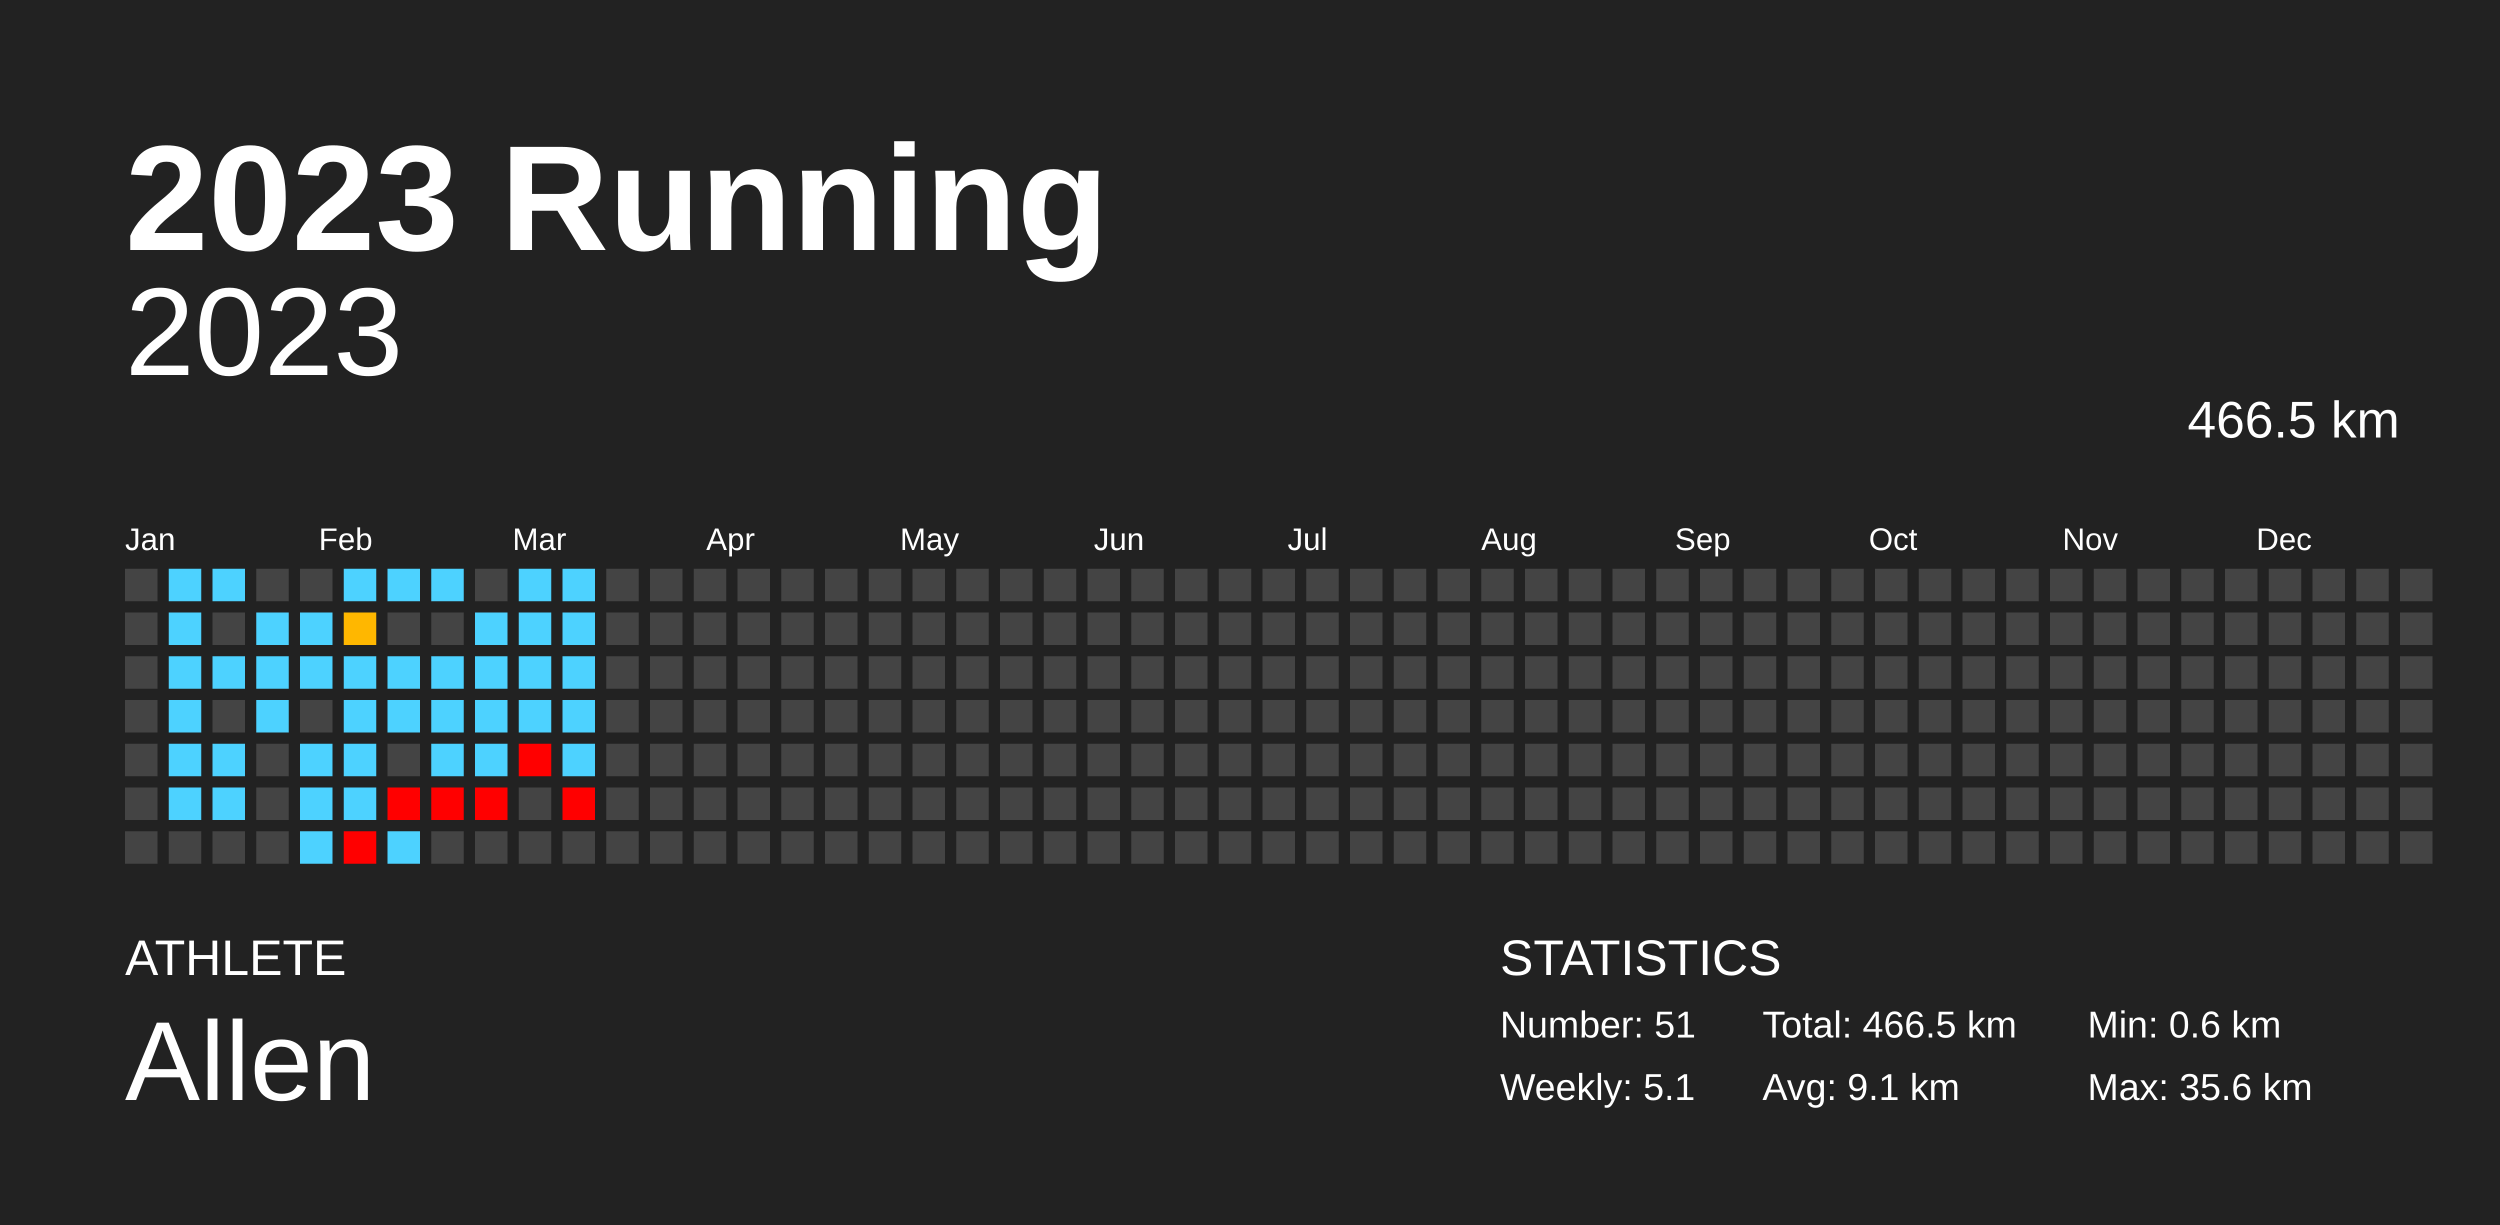
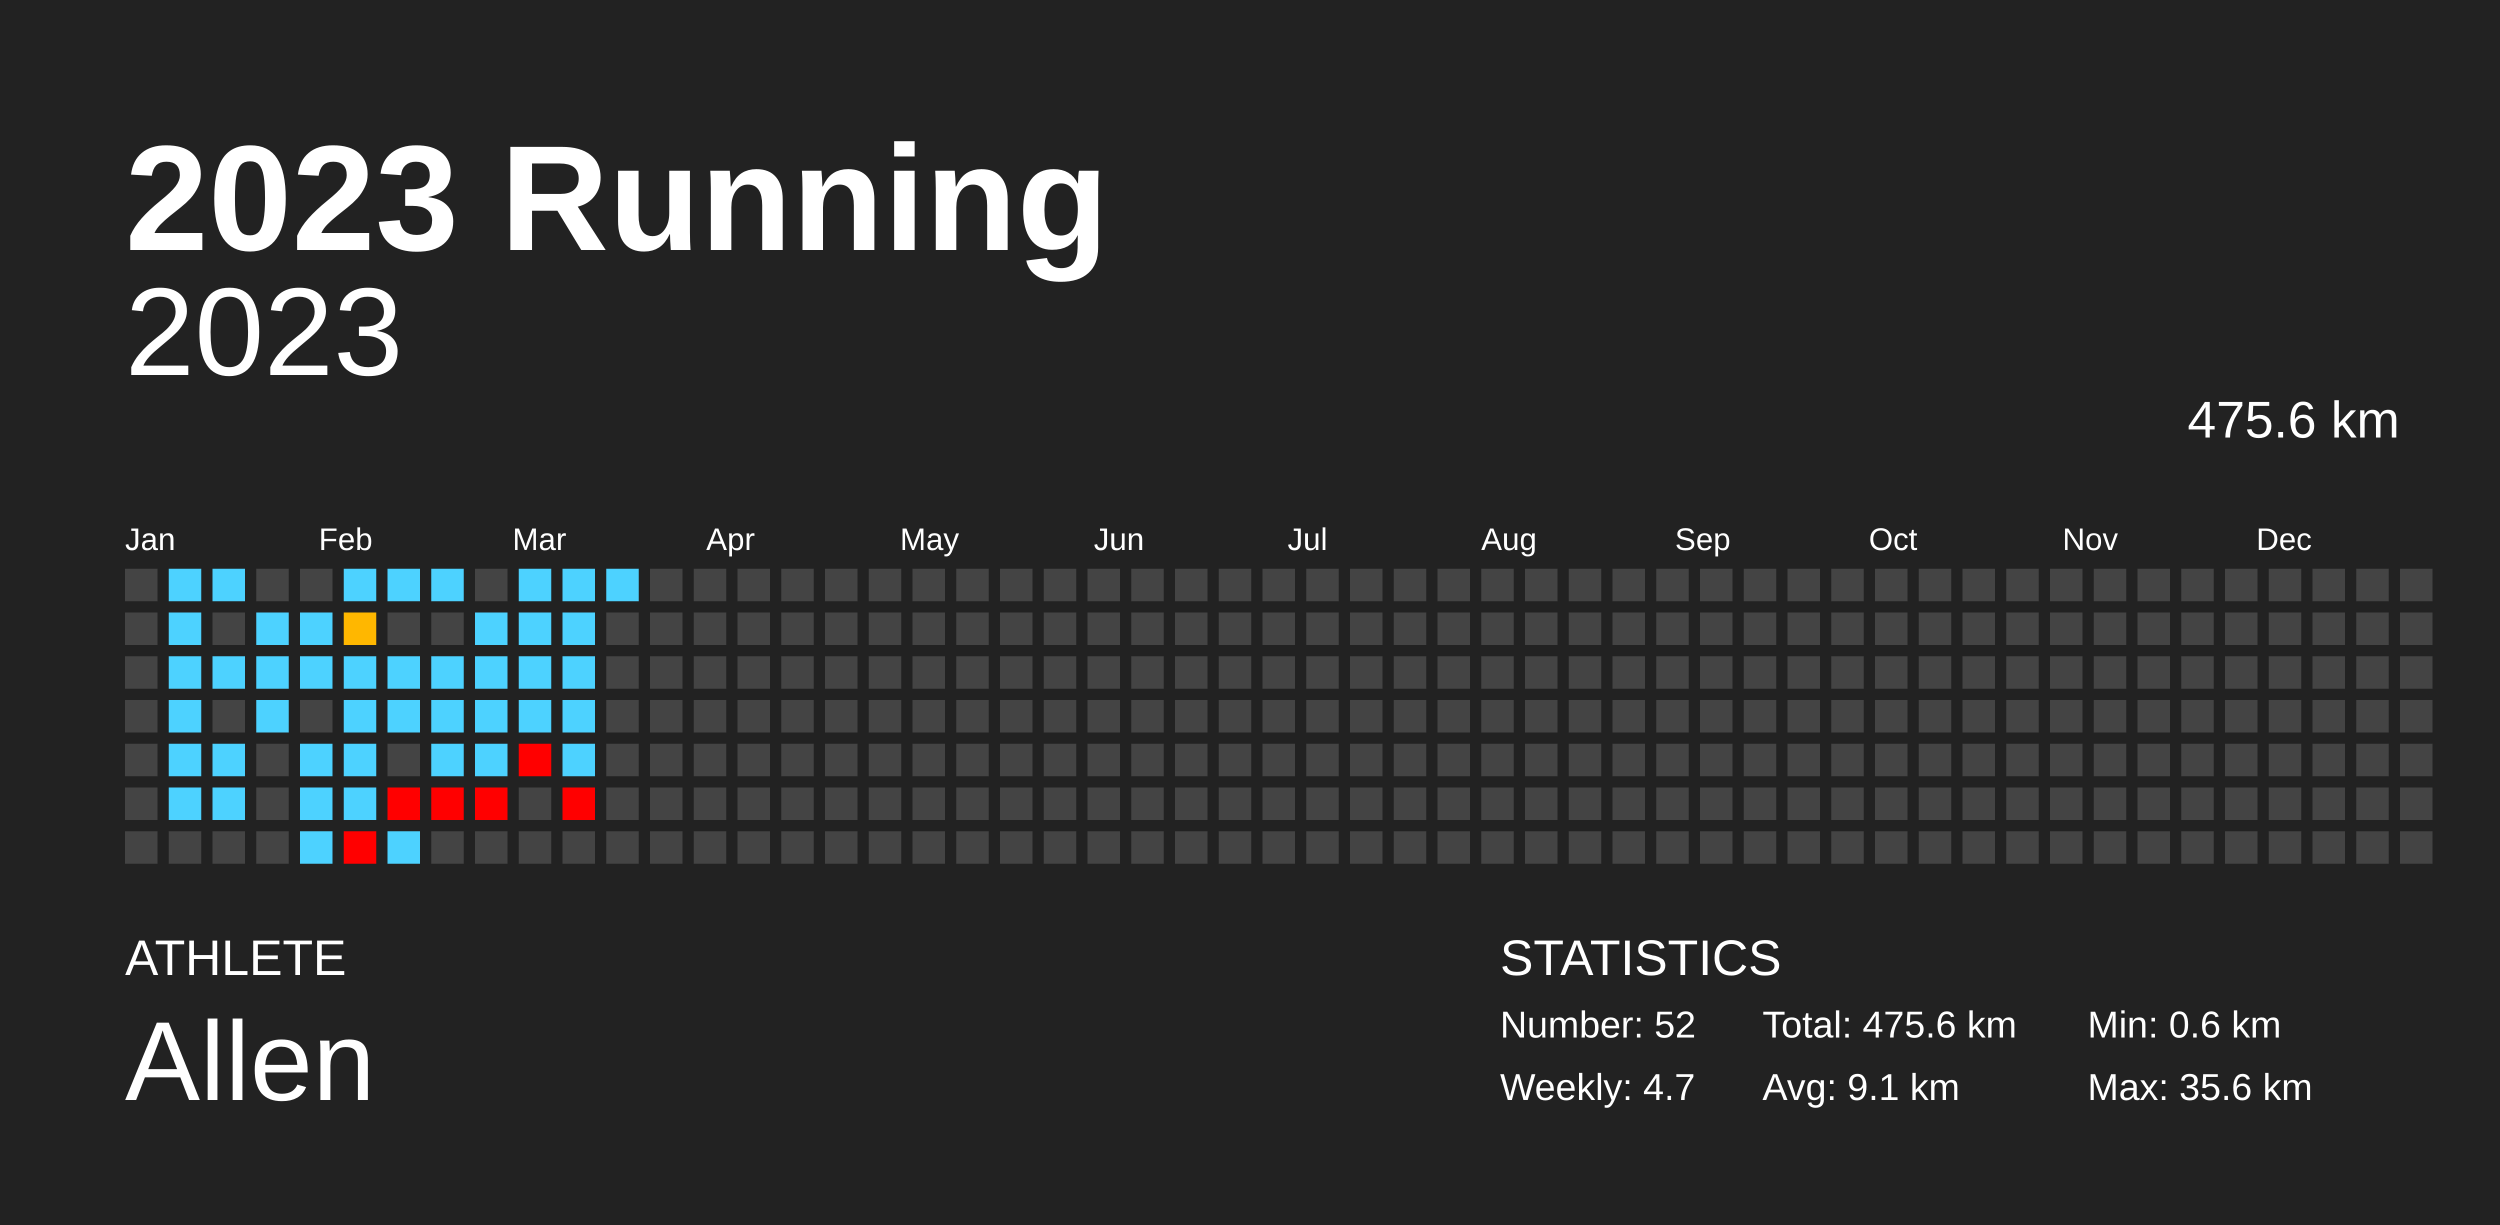
<svg xmlns="http://www.w3.org/2000/svg" baseProfile="full" height="98mm" version="1.1" viewBox="0,0,200,98" width="200mm">
  <defs />
  <rect fill="#222222" height="98" width="200" x="0" y="0" />
  <text fill="#FFFFFF" style="font-size:12px; font-family:Arial; font-weight:bold;" x="10" y="20">2023 Running</text>
  <text fill="#FFFFFF" style="font-size:4px; font-family:Arial" x="10" y="78">ATHLETE</text>
  <text fill="#FFFFFF" style="font-size:9px; font-family:Arial" x="10" y="88">Allen</text>
  <text fill="#FFFFFF" style="font-size:4px; font-family:Arial" x="120" y="78">STATISTICS</text>
-   <text fill="#FFFFFF" style="font-size:3px; font-family:Arial" x="120" y="83">Number: 51</text>
-   <text fill="#FFFFFF" style="font-size:3px; font-family:Arial" x="120" y="88">Weekly: 5.1</text>
-   <text fill="#FFFFFF" style="font-size:3px; font-family:Arial" x="141" y="83">Total: 466.5 km</text>
+   <text fill="#FFFFFF" style="font-size:3px; font-family:Arial" x="120" y="83">Number: 52</text>
+   <text fill="#FFFFFF" style="font-size:3px; font-family:Arial" x="120" y="88">Weekly: 4.7</text>
+   <text fill="#FFFFFF" style="font-size:3px; font-family:Arial" x="141" y="83">Total: 475.6 km</text>
  <text fill="#FFFFFF" style="font-size:3px; font-family:Arial" x="141" y="88">Avg: 9.1 km</text>
  <text fill="#FFFFFF" style="font-size:3px; font-family:Arial" x="167" y="83">Min: 0.6 km</text>
  <text fill="#FFFFFF" style="font-size:3px; font-family:Arial" x="167" y="88">Max: 35.6 km</text>
  <text alignment-baseline="hanging" fill="#FFFFFF" style="font-size:10.0px; font-family:Arial;" x="10" y="30">2023</text>
-   <text alignment-baseline="hanging" fill="#FFFFFF" style="font-size:4.125px; font-family:Arial;" x="175" y="35">466.5 km</text>
+   <text alignment-baseline="hanging" fill="#FFFFFF" style="font-size:4.125px; font-family:Arial;" x="175" y="35">475.6 km</text>
  <text fill="#FFFFFF" style="font-size:2.5px; font-family:Arial" x="10.0" y="44">Jan</text>
  <text fill="#FFFFFF" style="font-size:2.5px; font-family:Arial" x="25.5" y="44">Feb</text>
  <text fill="#FFFFFF" style="font-size:2.5px; font-family:Arial" x="41.0" y="44">Mar</text>
  <text fill="#FFFFFF" style="font-size:2.5px; font-family:Arial" x="56.5" y="44">Apr</text>
  <text fill="#FFFFFF" style="font-size:2.5px; font-family:Arial" x="72.0" y="44">May</text>
  <text fill="#FFFFFF" style="font-size:2.5px; font-family:Arial" x="87.5" y="44">Jun</text>
  <text fill="#FFFFFF" style="font-size:2.5px; font-family:Arial" x="103.0" y="44">Jul</text>
  <text fill="#FFFFFF" style="font-size:2.5px; font-family:Arial" x="118.5" y="44">Aug</text>
  <text fill="#FFFFFF" style="font-size:2.5px; font-family:Arial" x="134.0" y="44">Sep</text>
  <text fill="#FFFFFF" style="font-size:2.5px; font-family:Arial" x="149.5" y="44">Oct</text>
  <text fill="#FFFFFF" style="font-size:2.5px; font-family:Arial" x="165.0" y="44">Nov</text>
  <text fill="#FFFFFF" style="font-size:2.5px; font-family:Arial" x="180.5" y="44">Dec</text>
  <rect fill="#444444" height="2.6" width="2.6" x="10.0" y="45.5" />
  <rect fill="#444444" height="2.6" width="2.6" x="10.0" y="49.0" />
  <rect fill="#444444" height="2.6" width="2.6" x="10.0" y="52.5" />
  <rect fill="#444444" height="2.6" width="2.6" x="10.0" y="56.0" />
  <rect fill="#444444" height="2.6" width="2.6" x="10.0" y="59.5" />
  <rect fill="#444444" height="2.6" width="2.6" x="10.0" y="63.0" />
  <rect fill="#444444" height="2.6" width="2.6" x="10.0" y="66.5" />
  <rect fill="#4dd2ff" height="2.6" width="2.6" x="13.5" y="45.5" />
  <rect fill="#4dd2ff" height="2.6" width="2.6" x="13.5" y="49.0" />
  <rect fill="#4dd2ff" height="2.6" width="2.6" x="13.5" y="52.5" />
  <rect fill="#4dd2ff" height="2.6" width="2.6" x="13.5" y="56.0" />
  <rect fill="#4dd2ff" height="2.6" width="2.6" x="13.5" y="59.5" />
  <rect fill="#4dd2ff" height="2.6" width="2.6" x="13.5" y="63.0" />
  <rect fill="#444444" height="2.6" width="2.6" x="13.5" y="66.5" />
  <rect fill="#4dd2ff" height="2.6" width="2.6" x="17.0" y="45.5" />
  <rect fill="#444444" height="2.6" width="2.6" x="17.0" y="49.0" />
  <rect fill="#4dd2ff" height="2.6" width="2.6" x="17.0" y="52.5" />
  <rect fill="#444444" height="2.6" width="2.6" x="17.0" y="56.0" />
  <rect fill="#4dd2ff" height="2.6" width="2.6" x="17.0" y="59.5" />
  <rect fill="#4dd2ff" height="2.6" width="2.6" x="17.0" y="63.0" />
  <rect fill="#444444" height="2.6" width="2.6" x="17.0" y="66.5" />
  <rect fill="#444444" height="2.6" width="2.6" x="20.5" y="45.5" />
  <rect fill="#4dd2ff" height="2.6" width="2.6" x="20.5" y="49.0" />
  <rect fill="#4dd2ff" height="2.6" width="2.6" x="20.5" y="52.5" />
  <rect fill="#4dd2ff" height="2.6" width="2.6" x="20.5" y="56.0" />
  <rect fill="#444444" height="2.6" width="2.6" x="20.5" y="59.5" />
  <rect fill="#444444" height="2.6" width="2.6" x="20.5" y="63.0" />
  <rect fill="#444444" height="2.6" width="2.6" x="20.5" y="66.5" />
  <rect fill="#444444" height="2.6" width="2.6" x="24.0" y="45.5" />
  <rect fill="#4dd2ff" height="2.6" width="2.6" x="24.0" y="49.0" />
  <rect fill="#4dd2ff" height="2.6" width="2.6" x="24.0" y="52.5" />
  <rect fill="#444444" height="2.6" width="2.6" x="24.0" y="56.0" />
  <rect fill="#4dd2ff" height="2.6" width="2.6" x="24.0" y="59.5" />
  <rect fill="#4dd2ff" height="2.6" width="2.6" x="24.0" y="63.0" />
  <rect fill="#4dd2ff" height="2.6" width="2.6" x="24.0" y="66.5" />
  <rect fill="#4dd2ff" height="2.6" width="2.6" x="27.5" y="45.5" />
  <rect fill="#ffb700" height="2.6" width="2.6" x="27.5" y="49.0" />
  <rect fill="#4dd2ff" height="2.6" width="2.6" x="27.5" y="52.5" />
  <rect fill="#4dd2ff" height="2.6" width="2.6" x="27.5" y="56.0" />
  <rect fill="#4dd2ff" height="2.6" width="2.6" x="27.5" y="59.5" />
  <rect fill="#4dd2ff" height="2.6" width="2.6" x="27.5" y="63.0" />
  <rect fill="red" height="2.6" width="2.6" x="27.5" y="66.5" />
  <rect fill="#4dd2ff" height="2.6" width="2.6" x="31.0" y="45.5" />
  <rect fill="#444444" height="2.6" width="2.6" x="31.0" y="49.0" />
  <rect fill="#4dd2ff" height="2.6" width="2.6" x="31.0" y="52.5" />
  <rect fill="#4dd2ff" height="2.6" width="2.6" x="31.0" y="56.0" />
  <rect fill="#444444" height="2.6" width="2.6" x="31.0" y="59.5" />
  <rect fill="red" height="2.6" width="2.6" x="31.0" y="63.0" />
  <rect fill="#4dd2ff" height="2.6" width="2.6" x="31.0" y="66.5" />
  <rect fill="#4dd2ff" height="2.6" width="2.6" x="34.5" y="45.5" />
  <rect fill="#444444" height="2.6" width="2.6" x="34.5" y="49.0" />
  <rect fill="#4dd2ff" height="2.6" width="2.6" x="34.5" y="52.5" />
  <rect fill="#4dd2ff" height="2.6" width="2.6" x="34.5" y="56.0" />
  <rect fill="#4dd2ff" height="2.6" width="2.6" x="34.5" y="59.5" />
  <rect fill="red" height="2.6" width="2.6" x="34.5" y="63.0" />
  <rect fill="#444444" height="2.6" width="2.6" x="34.5" y="66.5" />
  <rect fill="#444444" height="2.6" width="2.6" x="38.0" y="45.5" />
  <rect fill="#4dd2ff" height="2.6" width="2.6" x="38.0" y="49.0" />
  <rect fill="#4dd2ff" height="2.6" width="2.6" x="38.0" y="52.5" />
  <rect fill="#4dd2ff" height="2.6" width="2.6" x="38.0" y="56.0" />
  <rect fill="#4dd2ff" height="2.6" width="2.6" x="38.0" y="59.5" />
  <rect fill="red" height="2.6" width="2.6" x="38.0" y="63.0" />
  <rect fill="#444444" height="2.6" width="2.6" x="38.0" y="66.5" />
  <rect fill="#4dd2ff" height="2.6" width="2.6" x="41.5" y="45.5" />
  <rect fill="#4dd2ff" height="2.6" width="2.6" x="41.5" y="49.0" />
  <rect fill="#4dd2ff" height="2.6" width="2.6" x="41.5" y="52.5" />
  <rect fill="#4dd2ff" height="2.6" width="2.6" x="41.5" y="56.0" />
  <rect fill="red" height="2.6" width="2.6" x="41.5" y="59.5" />
  <rect fill="#444444" height="2.6" width="2.6" x="41.5" y="63.0" />
  <rect fill="#444444" height="2.6" width="2.6" x="41.5" y="66.5" />
  <rect fill="#4dd2ff" height="2.6" width="2.6" x="45.0" y="45.5" />
  <rect fill="#4dd2ff" height="2.6" width="2.6" x="45.0" y="49.0" />
  <rect fill="#4dd2ff" height="2.6" width="2.6" x="45.0" y="52.5" />
  <rect fill="#4dd2ff" height="2.6" width="2.6" x="45.0" y="56.0" />
  <rect fill="#4dd2ff" height="2.6" width="2.6" x="45.0" y="59.5" />
  <rect fill="red" height="2.6" width="2.6" x="45.0" y="63.0" />
  <rect fill="#444444" height="2.6" width="2.6" x="45.0" y="66.5" />
-   <rect fill="#444444" height="2.6" width="2.6" x="48.5" y="45.5" />
+   <rect fill="#4dd2ff" height="2.6" width="2.6" x="48.5" y="45.5" />
  <rect fill="#444444" height="2.6" width="2.6" x="48.5" y="49.0" />
  <rect fill="#444444" height="2.6" width="2.6" x="48.5" y="52.5" />
  <rect fill="#444444" height="2.6" width="2.6" x="48.5" y="56.0" />
  <rect fill="#444444" height="2.6" width="2.6" x="48.5" y="59.5" />
  <rect fill="#444444" height="2.6" width="2.6" x="48.5" y="63.0" />
  <rect fill="#444444" height="2.6" width="2.6" x="48.5" y="66.5" />
  <rect fill="#444444" height="2.6" width="2.6" x="52.0" y="45.5" />
  <rect fill="#444444" height="2.6" width="2.6" x="52.0" y="49.0" />
  <rect fill="#444444" height="2.6" width="2.6" x="52.0" y="52.5" />
  <rect fill="#444444" height="2.6" width="2.6" x="52.0" y="56.0" />
  <rect fill="#444444" height="2.6" width="2.6" x="52.0" y="59.5" />
  <rect fill="#444444" height="2.6" width="2.6" x="52.0" y="63.0" />
  <rect fill="#444444" height="2.6" width="2.6" x="52.0" y="66.5" />
  <rect fill="#444444" height="2.6" width="2.6" x="55.5" y="45.5" />
  <rect fill="#444444" height="2.6" width="2.6" x="55.5" y="49.0" />
  <rect fill="#444444" height="2.6" width="2.6" x="55.5" y="52.5" />
  <rect fill="#444444" height="2.6" width="2.6" x="55.5" y="56.0" />
  <rect fill="#444444" height="2.6" width="2.6" x="55.5" y="59.5" />
  <rect fill="#444444" height="2.6" width="2.6" x="55.5" y="63.0" />
  <rect fill="#444444" height="2.6" width="2.6" x="55.5" y="66.5" />
  <rect fill="#444444" height="2.6" width="2.6" x="59.0" y="45.5" />
  <rect fill="#444444" height="2.6" width="2.6" x="59.0" y="49.0" />
  <rect fill="#444444" height="2.6" width="2.6" x="59.0" y="52.5" />
  <rect fill="#444444" height="2.6" width="2.6" x="59.0" y="56.0" />
  <rect fill="#444444" height="2.6" width="2.6" x="59.0" y="59.5" />
  <rect fill="#444444" height="2.6" width="2.6" x="59.0" y="63.0" />
  <rect fill="#444444" height="2.6" width="2.6" x="59.0" y="66.5" />
  <rect fill="#444444" height="2.6" width="2.6" x="62.5" y="45.5" />
  <rect fill="#444444" height="2.6" width="2.6" x="62.5" y="49.0" />
  <rect fill="#444444" height="2.6" width="2.6" x="62.5" y="52.5" />
  <rect fill="#444444" height="2.6" width="2.6" x="62.5" y="56.0" />
  <rect fill="#444444" height="2.6" width="2.6" x="62.5" y="59.5" />
  <rect fill="#444444" height="2.6" width="2.6" x="62.5" y="63.0" />
  <rect fill="#444444" height="2.6" width="2.6" x="62.5" y="66.5" />
  <rect fill="#444444" height="2.6" width="2.6" x="66.0" y="45.5" />
  <rect fill="#444444" height="2.6" width="2.6" x="66.0" y="49.0" />
  <rect fill="#444444" height="2.6" width="2.6" x="66.0" y="52.5" />
  <rect fill="#444444" height="2.6" width="2.6" x="66.0" y="56.0" />
  <rect fill="#444444" height="2.6" width="2.6" x="66.0" y="59.5" />
  <rect fill="#444444" height="2.6" width="2.6" x="66.0" y="63.0" />
  <rect fill="#444444" height="2.6" width="2.6" x="66.0" y="66.5" />
  <rect fill="#444444" height="2.6" width="2.6" x="69.5" y="45.5" />
  <rect fill="#444444" height="2.6" width="2.6" x="69.5" y="49.0" />
  <rect fill="#444444" height="2.6" width="2.6" x="69.5" y="52.5" />
  <rect fill="#444444" height="2.6" width="2.6" x="69.5" y="56.0" />
  <rect fill="#444444" height="2.6" width="2.6" x="69.5" y="59.5" />
  <rect fill="#444444" height="2.6" width="2.6" x="69.5" y="63.0" />
  <rect fill="#444444" height="2.6" width="2.6" x="69.5" y="66.5" />
  <rect fill="#444444" height="2.6" width="2.6" x="73.0" y="45.5" />
  <rect fill="#444444" height="2.6" width="2.6" x="73.0" y="49.0" />
  <rect fill="#444444" height="2.6" width="2.6" x="73.0" y="52.5" />
  <rect fill="#444444" height="2.6" width="2.6" x="73.0" y="56.0" />
  <rect fill="#444444" height="2.6" width="2.6" x="73.0" y="59.5" />
  <rect fill="#444444" height="2.6" width="2.6" x="73.0" y="63.0" />
  <rect fill="#444444" height="2.6" width="2.6" x="73.0" y="66.5" />
  <rect fill="#444444" height="2.6" width="2.6" x="76.5" y="45.5" />
  <rect fill="#444444" height="2.6" width="2.6" x="76.5" y="49.0" />
  <rect fill="#444444" height="2.6" width="2.6" x="76.5" y="52.5" />
  <rect fill="#444444" height="2.6" width="2.6" x="76.5" y="56.0" />
  <rect fill="#444444" height="2.6" width="2.6" x="76.5" y="59.5" />
  <rect fill="#444444" height="2.6" width="2.6" x="76.5" y="63.0" />
  <rect fill="#444444" height="2.6" width="2.6" x="76.5" y="66.5" />
  <rect fill="#444444" height="2.6" width="2.6" x="80.0" y="45.5" />
  <rect fill="#444444" height="2.6" width="2.6" x="80.0" y="49.0" />
  <rect fill="#444444" height="2.6" width="2.6" x="80.0" y="52.5" />
  <rect fill="#444444" height="2.6" width="2.6" x="80.0" y="56.0" />
  <rect fill="#444444" height="2.6" width="2.6" x="80.0" y="59.5" />
  <rect fill="#444444" height="2.6" width="2.6" x="80.0" y="63.0" />
  <rect fill="#444444" height="2.6" width="2.6" x="80.0" y="66.5" />
  <rect fill="#444444" height="2.6" width="2.6" x="83.5" y="45.5" />
  <rect fill="#444444" height="2.6" width="2.6" x="83.5" y="49.0" />
  <rect fill="#444444" height="2.6" width="2.6" x="83.5" y="52.5" />
  <rect fill="#444444" height="2.6" width="2.6" x="83.5" y="56.0" />
  <rect fill="#444444" height="2.6" width="2.6" x="83.5" y="59.5" />
  <rect fill="#444444" height="2.6" width="2.6" x="83.5" y="63.0" />
  <rect fill="#444444" height="2.6" width="2.6" x="83.5" y="66.5" />
  <rect fill="#444444" height="2.6" width="2.6" x="87.0" y="45.5" />
  <rect fill="#444444" height="2.6" width="2.6" x="87.0" y="49.0" />
  <rect fill="#444444" height="2.6" width="2.6" x="87.0" y="52.5" />
  <rect fill="#444444" height="2.6" width="2.6" x="87.0" y="56.0" />
  <rect fill="#444444" height="2.6" width="2.6" x="87.0" y="59.5" />
  <rect fill="#444444" height="2.6" width="2.6" x="87.0" y="63.0" />
  <rect fill="#444444" height="2.6" width="2.6" x="87.0" y="66.5" />
  <rect fill="#444444" height="2.6" width="2.6" x="90.5" y="45.5" />
  <rect fill="#444444" height="2.6" width="2.6" x="90.5" y="49.0" />
  <rect fill="#444444" height="2.6" width="2.6" x="90.5" y="52.5" />
  <rect fill="#444444" height="2.6" width="2.6" x="90.5" y="56.0" />
  <rect fill="#444444" height="2.6" width="2.6" x="90.5" y="59.5" />
  <rect fill="#444444" height="2.6" width="2.6" x="90.5" y="63.0" />
  <rect fill="#444444" height="2.6" width="2.6" x="90.5" y="66.5" />
  <rect fill="#444444" height="2.6" width="2.6" x="94.0" y="45.5" />
  <rect fill="#444444" height="2.6" width="2.6" x="94.0" y="49.0" />
  <rect fill="#444444" height="2.6" width="2.6" x="94.0" y="52.5" />
  <rect fill="#444444" height="2.6" width="2.6" x="94.0" y="56.0" />
  <rect fill="#444444" height="2.6" width="2.6" x="94.0" y="59.5" />
  <rect fill="#444444" height="2.6" width="2.6" x="94.0" y="63.0" />
  <rect fill="#444444" height="2.6" width="2.6" x="94.0" y="66.5" />
  <rect fill="#444444" height="2.6" width="2.6" x="97.5" y="45.5" />
  <rect fill="#444444" height="2.6" width="2.6" x="97.5" y="49.0" />
  <rect fill="#444444" height="2.6" width="2.6" x="97.5" y="52.5" />
  <rect fill="#444444" height="2.6" width="2.6" x="97.5" y="56.0" />
  <rect fill="#444444" height="2.6" width="2.6" x="97.5" y="59.5" />
  <rect fill="#444444" height="2.6" width="2.6" x="97.5" y="63.0" />
  <rect fill="#444444" height="2.6" width="2.6" x="97.5" y="66.5" />
  <rect fill="#444444" height="2.6" width="2.6" x="101.0" y="45.5" />
  <rect fill="#444444" height="2.6" width="2.6" x="101.0" y="49.0" />
  <rect fill="#444444" height="2.6" width="2.6" x="101.0" y="52.5" />
  <rect fill="#444444" height="2.6" width="2.6" x="101.0" y="56.0" />
  <rect fill="#444444" height="2.6" width="2.6" x="101.0" y="59.5" />
  <rect fill="#444444" height="2.6" width="2.6" x="101.0" y="63.0" />
  <rect fill="#444444" height="2.6" width="2.6" x="101.0" y="66.5" />
  <rect fill="#444444" height="2.6" width="2.6" x="104.5" y="45.5" />
  <rect fill="#444444" height="2.6" width="2.6" x="104.5" y="49.0" />
  <rect fill="#444444" height="2.6" width="2.6" x="104.5" y="52.5" />
  <rect fill="#444444" height="2.6" width="2.6" x="104.5" y="56.0" />
  <rect fill="#444444" height="2.6" width="2.6" x="104.5" y="59.5" />
  <rect fill="#444444" height="2.6" width="2.6" x="104.5" y="63.0" />
  <rect fill="#444444" height="2.6" width="2.6" x="104.5" y="66.5" />
  <rect fill="#444444" height="2.6" width="2.6" x="108.0" y="45.5" />
  <rect fill="#444444" height="2.6" width="2.6" x="108.0" y="49.0" />
  <rect fill="#444444" height="2.6" width="2.6" x="108.0" y="52.5" />
  <rect fill="#444444" height="2.6" width="2.6" x="108.0" y="56.0" />
  <rect fill="#444444" height="2.6" width="2.6" x="108.0" y="59.5" />
  <rect fill="#444444" height="2.6" width="2.6" x="108.0" y="63.0" />
  <rect fill="#444444" height="2.6" width="2.6" x="108.0" y="66.5" />
  <rect fill="#444444" height="2.6" width="2.6" x="111.5" y="45.5" />
  <rect fill="#444444" height="2.6" width="2.6" x="111.5" y="49.0" />
  <rect fill="#444444" height="2.6" width="2.6" x="111.5" y="52.5" />
  <rect fill="#444444" height="2.6" width="2.6" x="111.5" y="56.0" />
  <rect fill="#444444" height="2.6" width="2.6" x="111.5" y="59.5" />
  <rect fill="#444444" height="2.6" width="2.6" x="111.5" y="63.0" />
  <rect fill="#444444" height="2.6" width="2.6" x="111.5" y="66.5" />
  <rect fill="#444444" height="2.6" width="2.6" x="115.0" y="45.5" />
  <rect fill="#444444" height="2.6" width="2.6" x="115.0" y="49.0" />
  <rect fill="#444444" height="2.6" width="2.6" x="115.0" y="52.5" />
  <rect fill="#444444" height="2.6" width="2.6" x="115.0" y="56.0" />
  <rect fill="#444444" height="2.6" width="2.6" x="115.0" y="59.5" />
  <rect fill="#444444" height="2.6" width="2.6" x="115.0" y="63.0" />
  <rect fill="#444444" height="2.6" width="2.6" x="115.0" y="66.5" />
  <rect fill="#444444" height="2.6" width="2.6" x="118.5" y="45.5" />
  <rect fill="#444444" height="2.6" width="2.6" x="118.5" y="49.0" />
  <rect fill="#444444" height="2.6" width="2.6" x="118.5" y="52.5" />
  <rect fill="#444444" height="2.6" width="2.6" x="118.5" y="56.0" />
  <rect fill="#444444" height="2.6" width="2.6" x="118.5" y="59.5" />
  <rect fill="#444444" height="2.6" width="2.6" x="118.5" y="63.0" />
  <rect fill="#444444" height="2.6" width="2.6" x="118.5" y="66.5" />
  <rect fill="#444444" height="2.6" width="2.6" x="122.0" y="45.5" />
  <rect fill="#444444" height="2.6" width="2.6" x="122.0" y="49.0" />
  <rect fill="#444444" height="2.6" width="2.6" x="122.0" y="52.5" />
  <rect fill="#444444" height="2.6" width="2.6" x="122.0" y="56.0" />
  <rect fill="#444444" height="2.6" width="2.6" x="122.0" y="59.5" />
  <rect fill="#444444" height="2.6" width="2.6" x="122.0" y="63.0" />
  <rect fill="#444444" height="2.6" width="2.6" x="122.0" y="66.5" />
  <rect fill="#444444" height="2.6" width="2.6" x="125.5" y="45.5" />
  <rect fill="#444444" height="2.6" width="2.6" x="125.5" y="49.0" />
  <rect fill="#444444" height="2.6" width="2.6" x="125.5" y="52.5" />
  <rect fill="#444444" height="2.6" width="2.6" x="125.5" y="56.0" />
  <rect fill="#444444" height="2.6" width="2.6" x="125.5" y="59.5" />
  <rect fill="#444444" height="2.6" width="2.6" x="125.5" y="63.0" />
  <rect fill="#444444" height="2.6" width="2.6" x="125.5" y="66.5" />
  <rect fill="#444444" height="2.6" width="2.6" x="129.0" y="45.5" />
  <rect fill="#444444" height="2.6" width="2.6" x="129.0" y="49.0" />
  <rect fill="#444444" height="2.6" width="2.6" x="129.0" y="52.5" />
  <rect fill="#444444" height="2.6" width="2.6" x="129.0" y="56.0" />
  <rect fill="#444444" height="2.6" width="2.6" x="129.0" y="59.5" />
  <rect fill="#444444" height="2.6" width="2.6" x="129.0" y="63.0" />
  <rect fill="#444444" height="2.6" width="2.6" x="129.0" y="66.5" />
  <rect fill="#444444" height="2.6" width="2.6" x="132.5" y="45.5" />
  <rect fill="#444444" height="2.6" width="2.6" x="132.5" y="49.0" />
  <rect fill="#444444" height="2.6" width="2.6" x="132.5" y="52.5" />
  <rect fill="#444444" height="2.6" width="2.6" x="132.5" y="56.0" />
  <rect fill="#444444" height="2.6" width="2.6" x="132.5" y="59.5" />
  <rect fill="#444444" height="2.6" width="2.6" x="132.5" y="63.0" />
  <rect fill="#444444" height="2.6" width="2.6" x="132.5" y="66.5" />
  <rect fill="#444444" height="2.6" width="2.6" x="136.0" y="45.5" />
  <rect fill="#444444" height="2.6" width="2.6" x="136.0" y="49.0" />
  <rect fill="#444444" height="2.6" width="2.6" x="136.0" y="52.5" />
  <rect fill="#444444" height="2.6" width="2.6" x="136.0" y="56.0" />
  <rect fill="#444444" height="2.6" width="2.6" x="136.0" y="59.5" />
  <rect fill="#444444" height="2.6" width="2.6" x="136.0" y="63.0" />
  <rect fill="#444444" height="2.6" width="2.6" x="136.0" y="66.5" />
  <rect fill="#444444" height="2.6" width="2.6" x="139.5" y="45.5" />
  <rect fill="#444444" height="2.6" width="2.6" x="139.5" y="49.0" />
  <rect fill="#444444" height="2.6" width="2.6" x="139.5" y="52.5" />
  <rect fill="#444444" height="2.6" width="2.6" x="139.5" y="56.0" />
  <rect fill="#444444" height="2.6" width="2.6" x="139.5" y="59.5" />
  <rect fill="#444444" height="2.6" width="2.6" x="139.5" y="63.0" />
  <rect fill="#444444" height="2.6" width="2.6" x="139.5" y="66.5" />
  <rect fill="#444444" height="2.6" width="2.6" x="143.0" y="45.5" />
  <rect fill="#444444" height="2.6" width="2.6" x="143.0" y="49.0" />
  <rect fill="#444444" height="2.6" width="2.6" x="143.0" y="52.5" />
  <rect fill="#444444" height="2.6" width="2.6" x="143.0" y="56.0" />
  <rect fill="#444444" height="2.6" width="2.6" x="143.0" y="59.5" />
  <rect fill="#444444" height="2.6" width="2.6" x="143.0" y="63.0" />
  <rect fill="#444444" height="2.6" width="2.6" x="143.0" y="66.5" />
  <rect fill="#444444" height="2.6" width="2.6" x="146.5" y="45.5" />
  <rect fill="#444444" height="2.6" width="2.6" x="146.5" y="49.0" />
  <rect fill="#444444" height="2.6" width="2.6" x="146.5" y="52.5" />
  <rect fill="#444444" height="2.6" width="2.6" x="146.5" y="56.0" />
  <rect fill="#444444" height="2.6" width="2.6" x="146.5" y="59.5" />
  <rect fill="#444444" height="2.6" width="2.6" x="146.5" y="63.0" />
  <rect fill="#444444" height="2.6" width="2.6" x="146.5" y="66.5" />
  <rect fill="#444444" height="2.6" width="2.6" x="150.0" y="45.5" />
  <rect fill="#444444" height="2.6" width="2.6" x="150.0" y="49.0" />
  <rect fill="#444444" height="2.6" width="2.6" x="150.0" y="52.5" />
  <rect fill="#444444" height="2.6" width="2.6" x="150.0" y="56.0" />
  <rect fill="#444444" height="2.6" width="2.6" x="150.0" y="59.5" />
  <rect fill="#444444" height="2.6" width="2.6" x="150.0" y="63.0" />
  <rect fill="#444444" height="2.6" width="2.6" x="150.0" y="66.5" />
  <rect fill="#444444" height="2.6" width="2.6" x="153.5" y="45.5" />
  <rect fill="#444444" height="2.6" width="2.6" x="153.5" y="49.0" />
  <rect fill="#444444" height="2.6" width="2.6" x="153.5" y="52.5" />
  <rect fill="#444444" height="2.6" width="2.6" x="153.5" y="56.0" />
  <rect fill="#444444" height="2.6" width="2.6" x="153.5" y="59.5" />
  <rect fill="#444444" height="2.6" width="2.6" x="153.5" y="63.0" />
  <rect fill="#444444" height="2.6" width="2.6" x="153.5" y="66.5" />
  <rect fill="#444444" height="2.6" width="2.6" x="157.0" y="45.5" />
  <rect fill="#444444" height="2.6" width="2.6" x="157.0" y="49.0" />
  <rect fill="#444444" height="2.6" width="2.6" x="157.0" y="52.5" />
  <rect fill="#444444" height="2.6" width="2.6" x="157.0" y="56.0" />
  <rect fill="#444444" height="2.6" width="2.6" x="157.0" y="59.5" />
  <rect fill="#444444" height="2.6" width="2.6" x="157.0" y="63.0" />
  <rect fill="#444444" height="2.6" width="2.6" x="157.0" y="66.5" />
  <rect fill="#444444" height="2.6" width="2.6" x="160.5" y="45.5" />
  <rect fill="#444444" height="2.6" width="2.6" x="160.5" y="49.0" />
  <rect fill="#444444" height="2.6" width="2.6" x="160.5" y="52.5" />
  <rect fill="#444444" height="2.6" width="2.6" x="160.5" y="56.0" />
  <rect fill="#444444" height="2.6" width="2.6" x="160.5" y="59.5" />
  <rect fill="#444444" height="2.6" width="2.6" x="160.5" y="63.0" />
  <rect fill="#444444" height="2.6" width="2.6" x="160.5" y="66.5" />
  <rect fill="#444444" height="2.6" width="2.6" x="164.0" y="45.5" />
  <rect fill="#444444" height="2.6" width="2.6" x="164.0" y="49.0" />
  <rect fill="#444444" height="2.6" width="2.6" x="164.0" y="52.5" />
  <rect fill="#444444" height="2.6" width="2.6" x="164.0" y="56.0" />
  <rect fill="#444444" height="2.6" width="2.6" x="164.0" y="59.5" />
  <rect fill="#444444" height="2.6" width="2.6" x="164.0" y="63.0" />
  <rect fill="#444444" height="2.6" width="2.6" x="164.0" y="66.5" />
  <rect fill="#444444" height="2.6" width="2.6" x="167.5" y="45.5" />
  <rect fill="#444444" height="2.6" width="2.6" x="167.5" y="49.0" />
  <rect fill="#444444" height="2.6" width="2.6" x="167.5" y="52.5" />
  <rect fill="#444444" height="2.6" width="2.6" x="167.5" y="56.0" />
  <rect fill="#444444" height="2.6" width="2.6" x="167.5" y="59.5" />
  <rect fill="#444444" height="2.6" width="2.6" x="167.5" y="63.0" />
  <rect fill="#444444" height="2.6" width="2.6" x="167.5" y="66.5" />
  <rect fill="#444444" height="2.6" width="2.6" x="171.0" y="45.5" />
  <rect fill="#444444" height="2.6" width="2.6" x="171.0" y="49.0" />
  <rect fill="#444444" height="2.6" width="2.6" x="171.0" y="52.5" />
  <rect fill="#444444" height="2.6" width="2.6" x="171.0" y="56.0" />
  <rect fill="#444444" height="2.6" width="2.6" x="171.0" y="59.5" />
  <rect fill="#444444" height="2.6" width="2.6" x="171.0" y="63.0" />
  <rect fill="#444444" height="2.6" width="2.6" x="171.0" y="66.5" />
  <rect fill="#444444" height="2.6" width="2.6" x="174.5" y="45.5" />
  <rect fill="#444444" height="2.6" width="2.6" x="174.5" y="49.0" />
  <rect fill="#444444" height="2.6" width="2.6" x="174.5" y="52.5" />
  <rect fill="#444444" height="2.6" width="2.6" x="174.5" y="56.0" />
  <rect fill="#444444" height="2.6" width="2.6" x="174.5" y="59.5" />
  <rect fill="#444444" height="2.6" width="2.6" x="174.5" y="63.0" />
  <rect fill="#444444" height="2.6" width="2.6" x="174.5" y="66.5" />
  <rect fill="#444444" height="2.6" width="2.6" x="178.0" y="45.5" />
  <rect fill="#444444" height="2.6" width="2.6" x="178.0" y="49.0" />
  <rect fill="#444444" height="2.6" width="2.6" x="178.0" y="52.5" />
  <rect fill="#444444" height="2.6" width="2.6" x="178.0" y="56.0" />
  <rect fill="#444444" height="2.6" width="2.6" x="178.0" y="59.5" />
  <rect fill="#444444" height="2.6" width="2.6" x="178.0" y="63.0" />
  <rect fill="#444444" height="2.6" width="2.6" x="178.0" y="66.5" />
  <rect fill="#444444" height="2.6" width="2.6" x="181.5" y="45.5" />
  <rect fill="#444444" height="2.6" width="2.6" x="181.5" y="49.0" />
  <rect fill="#444444" height="2.6" width="2.6" x="181.5" y="52.5" />
  <rect fill="#444444" height="2.6" width="2.6" x="181.5" y="56.0" />
  <rect fill="#444444" height="2.6" width="2.6" x="181.5" y="59.5" />
  <rect fill="#444444" height="2.6" width="2.6" x="181.5" y="63.0" />
  <rect fill="#444444" height="2.6" width="2.6" x="181.5" y="66.5" />
  <rect fill="#444444" height="2.6" width="2.6" x="185.0" y="45.5" />
  <rect fill="#444444" height="2.6" width="2.6" x="185.0" y="49.0" />
  <rect fill="#444444" height="2.6" width="2.6" x="185.0" y="52.5" />
  <rect fill="#444444" height="2.6" width="2.6" x="185.0" y="56.0" />
  <rect fill="#444444" height="2.6" width="2.6" x="185.0" y="59.5" />
  <rect fill="#444444" height="2.6" width="2.6" x="185.0" y="63.0" />
  <rect fill="#444444" height="2.6" width="2.6" x="185.0" y="66.5" />
  <rect fill="#444444" height="2.6" width="2.6" x="188.5" y="45.5" />
  <rect fill="#444444" height="2.6" width="2.6" x="188.5" y="49.0" />
  <rect fill="#444444" height="2.6" width="2.6" x="188.5" y="52.5" />
  <rect fill="#444444" height="2.6" width="2.6" x="188.5" y="56.0" />
  <rect fill="#444444" height="2.6" width="2.6" x="188.5" y="59.5" />
  <rect fill="#444444" height="2.6" width="2.6" x="188.5" y="63.0" />
  <rect fill="#444444" height="2.6" width="2.6" x="188.5" y="66.5" />
  <rect fill="#444444" height="2.6" width="2.6" x="192.0" y="45.5" />
  <rect fill="#444444" height="2.6" width="2.6" x="192.0" y="49.0" />
  <rect fill="#444444" height="2.6" width="2.6" x="192.0" y="52.5" />
  <rect fill="#444444" height="2.6" width="2.6" x="192.0" y="56.0" />
  <rect fill="#444444" height="2.6" width="2.6" x="192.0" y="59.5" />
  <rect fill="#444444" height="2.6" width="2.6" x="192.0" y="63.0" />
  <rect fill="#444444" height="2.6" width="2.6" x="192.0" y="66.5" />
</svg>
